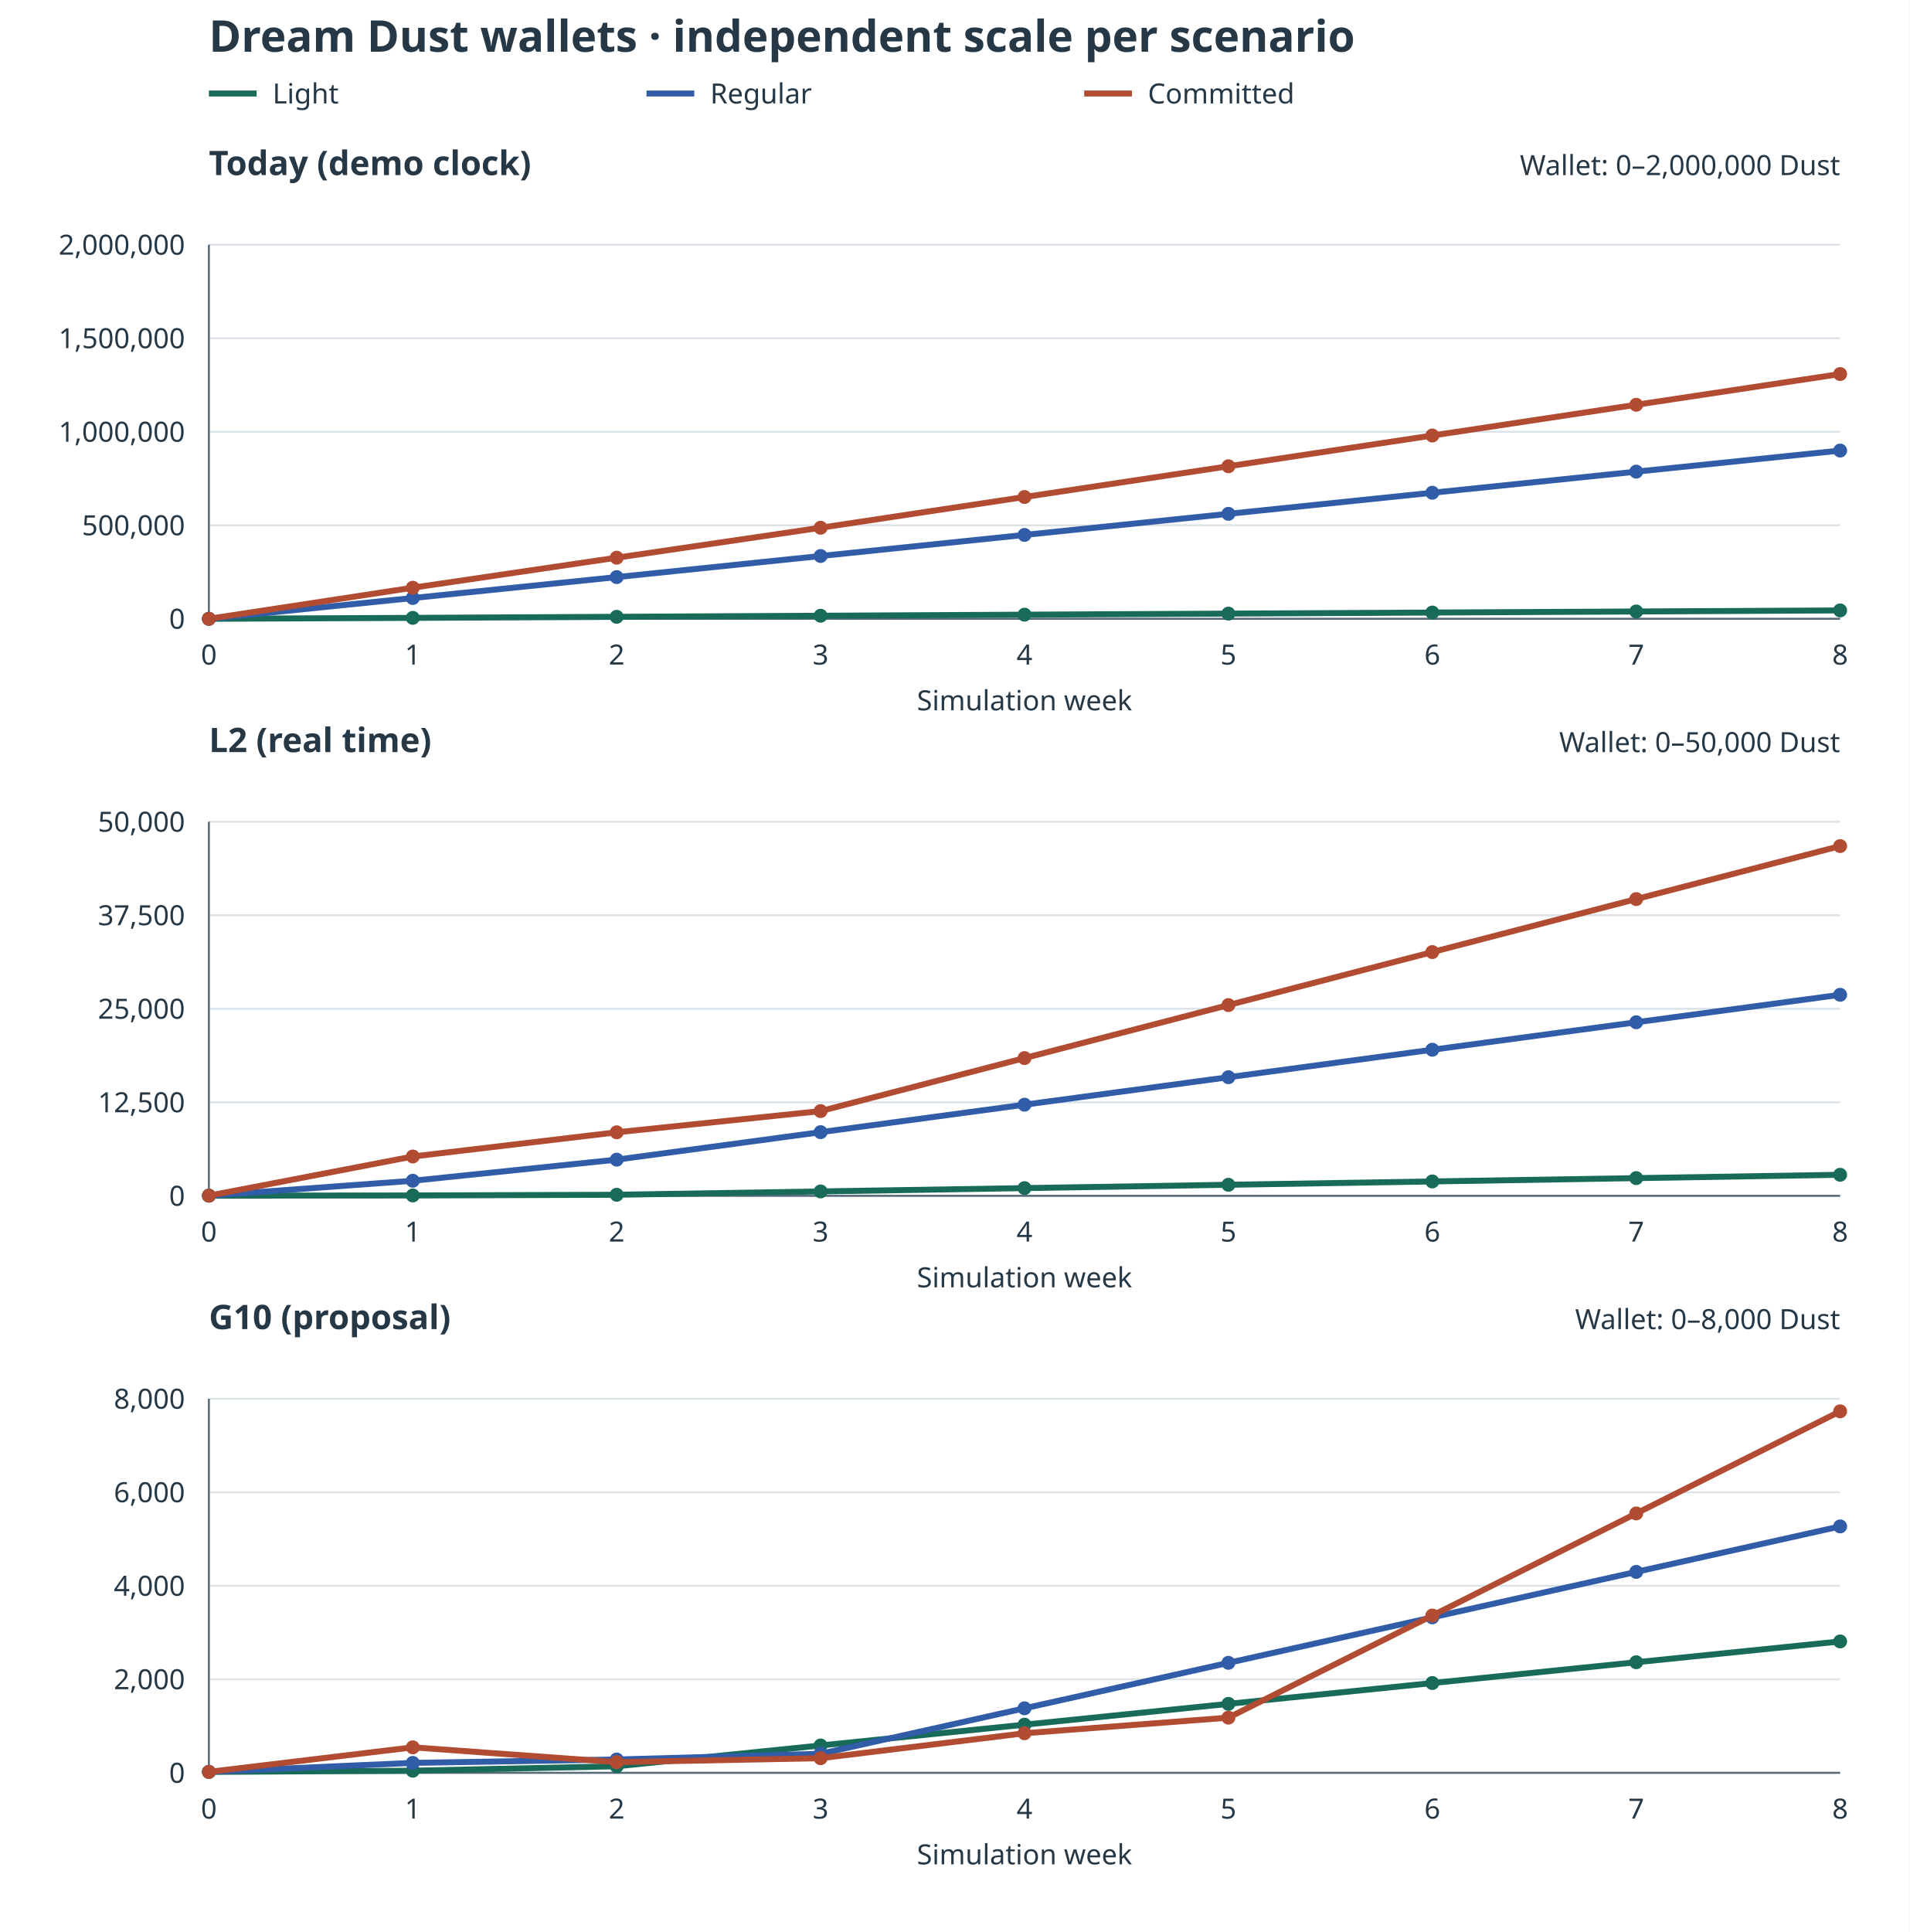
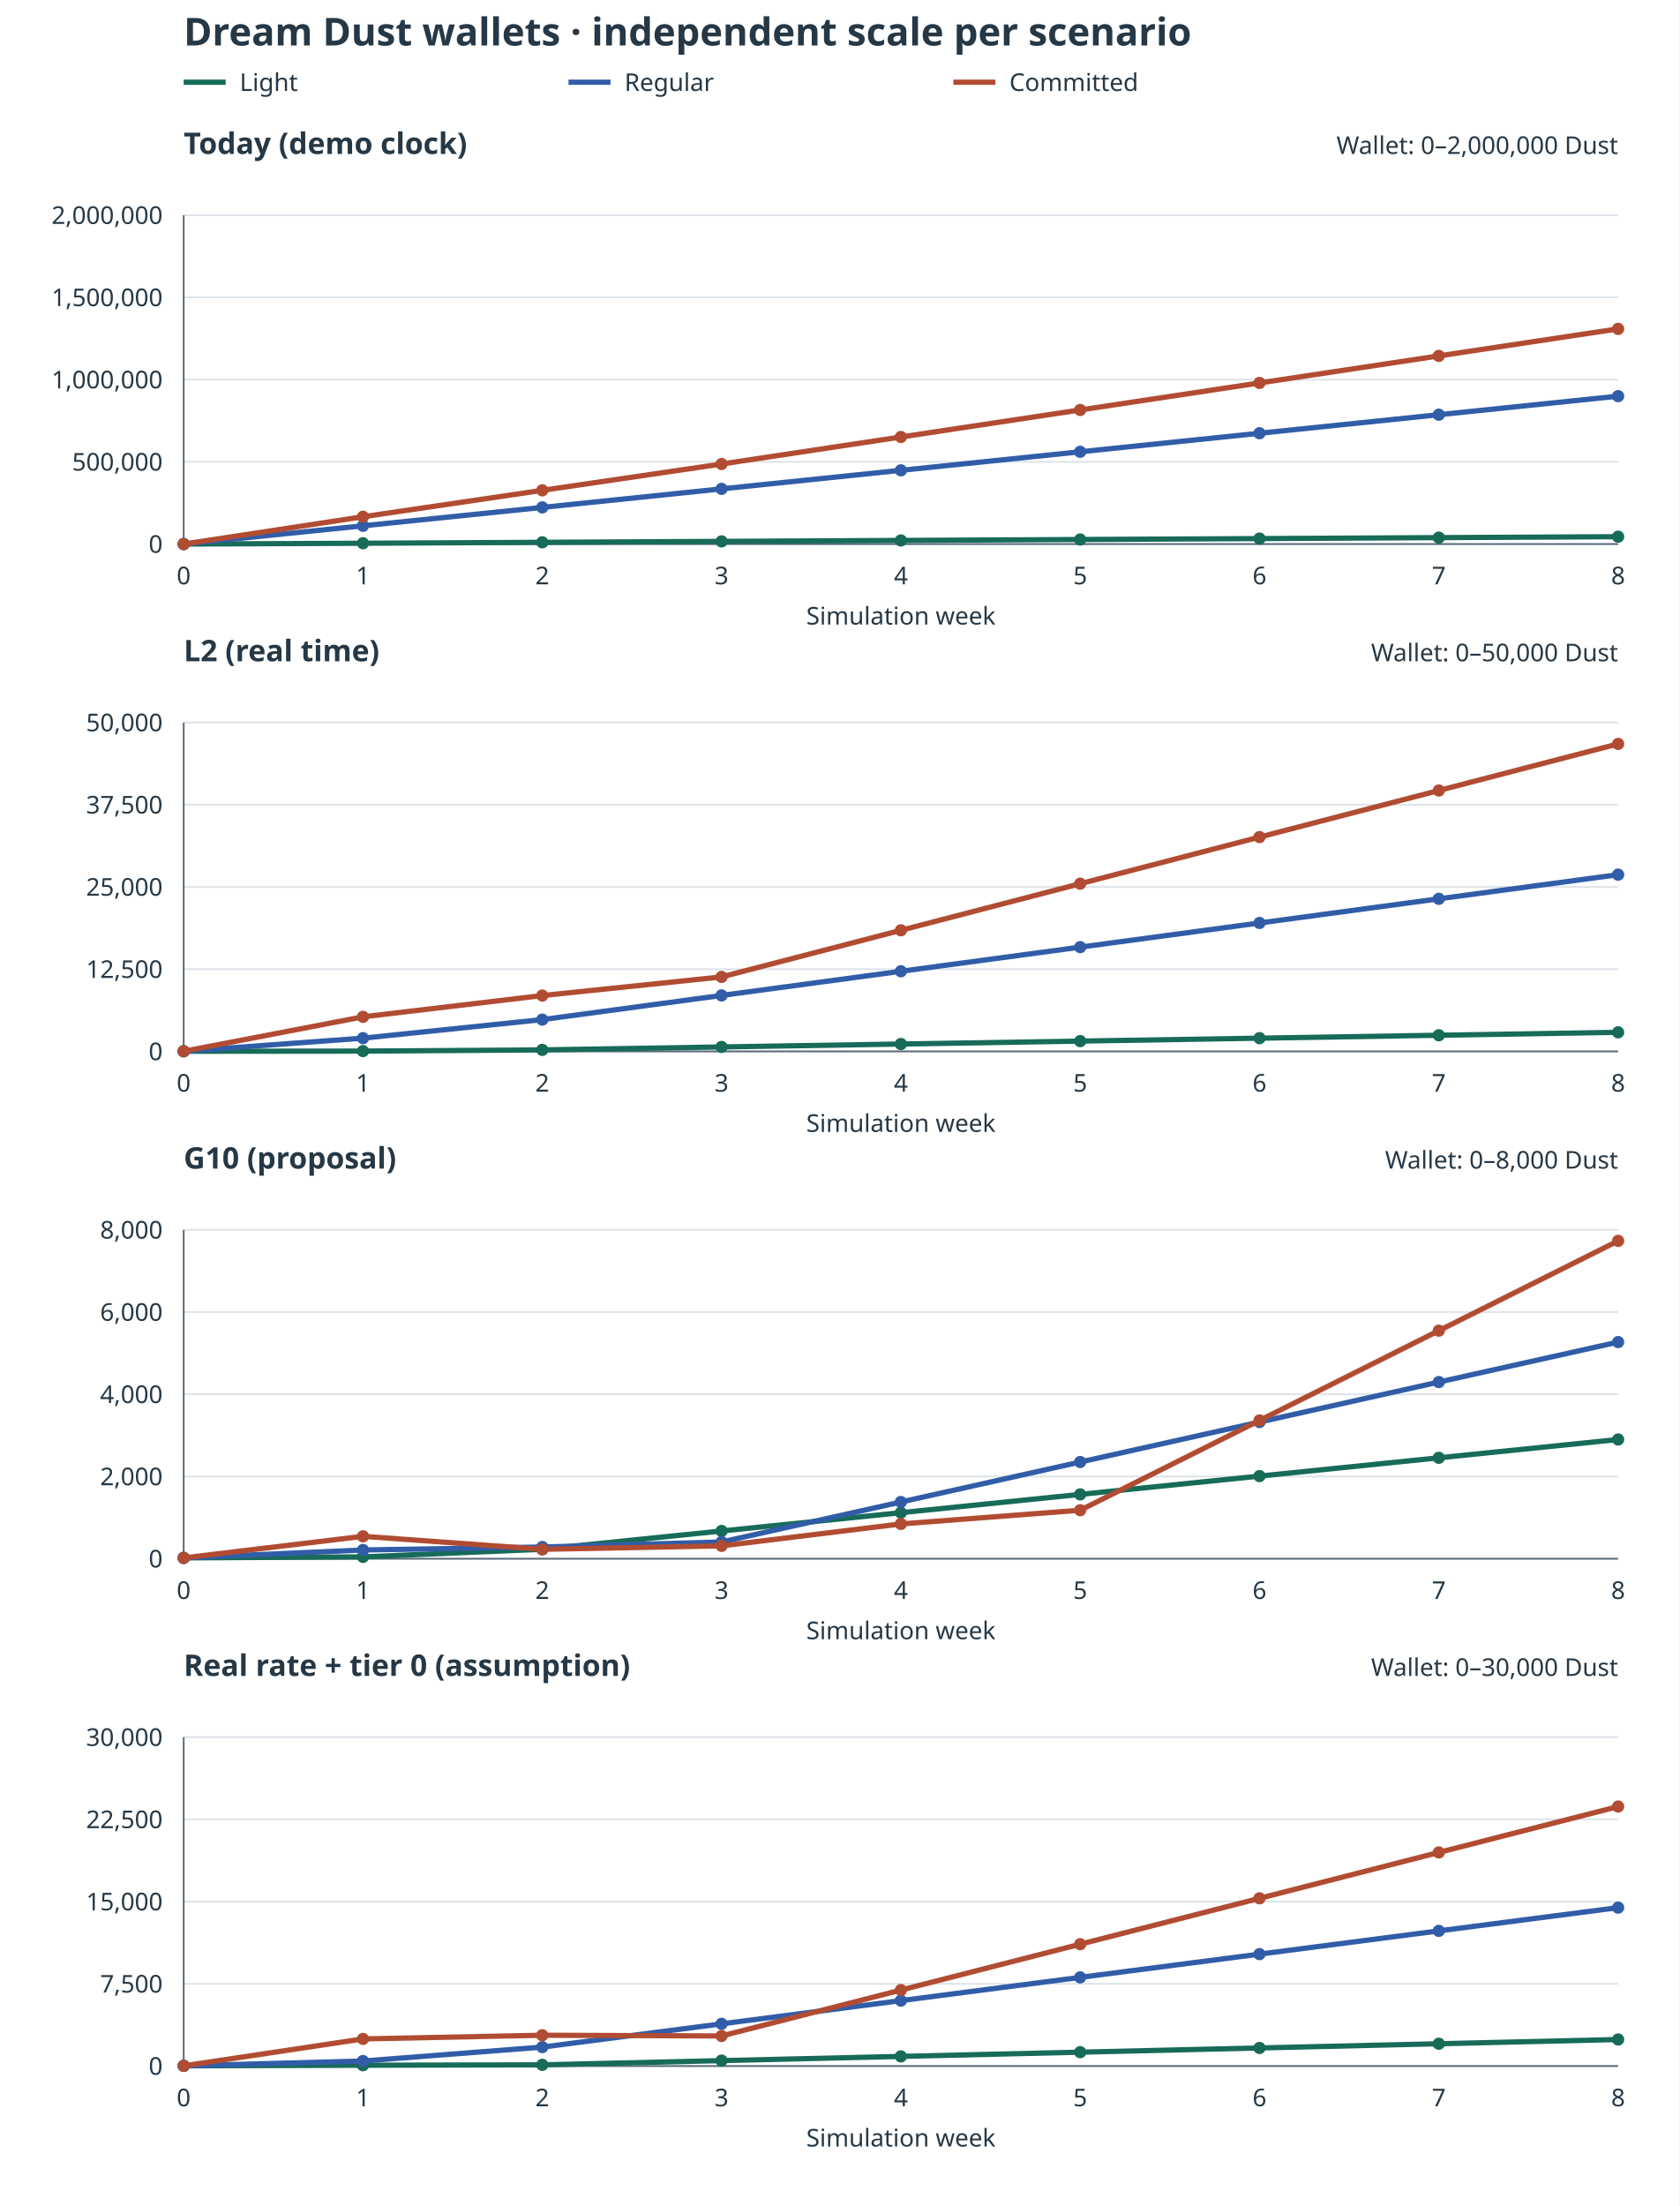
- <svg xmlns="http://www.w3.org/2000/svg" viewBox="0 0 960 971" width="960" height="971" role="img" aria-labelledby="chart-title chart-desc">
+ <svg xmlns="http://www.w3.org/2000/svg" viewBox="0 0 960 1261" width="960" height="1261" role="img" aria-labelledby="chart-title chart-desc">
  <style>text{font:14px system-ui,sans-serif;fill:#263846}.title{font-size:22px;font-weight:700}.panel-title{font-size:17px;font-weight:700}</style>
  <rect width="100%" height="100%" fill="#FFFFFF" />
  <text x="105" y="26" class="title">Dream Dust wallets · independent scale per scenario</text>
  <g transform="translate(105,47)">
    <line x1="0" y1="0" x2="24" y2="0" stroke="#176B58" stroke-width="3" />
    <text x="32" y="5">Light</text>
  </g>
  <g transform="translate(325,47)">
    <line x1="0" y1="0" x2="24" y2="0" stroke="#315DA8" stroke-width="3" />
    <text x="32" y="5">Regular</text>
  </g>
  <g transform="translate(545,47)">
    <line x1="0" y1="0" x2="24" y2="0" stroke="#B14C32" stroke-width="3" />
    <text x="32" y="5">Committed</text>
  </g>
  <g role="group" aria-labelledby="panel-0">
    <text x="105" y="88" class="panel-title">Today (demo clock)</text>
    <text x="925" y="88" text-anchor="end">Wallet: 0–2,000,000 Dust</text>
    <line x1="105" y1="311" x2="925" y2="311" stroke="#DCE3E9" />
    <text x="93" y="316" text-anchor="end">0</text>
    <line x1="105" y1="264" x2="925" y2="264" stroke="#DCE3E9" />
    <text x="93" y="269" text-anchor="end">500,000</text>
    <line x1="105" y1="217" x2="925" y2="217" stroke="#DCE3E9" />
    <text x="93" y="222" text-anchor="end">1,000,000</text>
    <line x1="105" y1="170" x2="925" y2="170" stroke="#DCE3E9" />
    <text x="93" y="175" text-anchor="end">1,500,000</text>
    <line x1="105" y1="123" x2="925" y2="123" stroke="#DCE3E9" />
    <text x="93" y="128" text-anchor="end">2,000,000</text>
    <line x1="105" y1="123" x2="105" y2="311" stroke="#596A78" />
    <line x1="105" y1="311" x2="925" y2="311" stroke="#596A78" />
    <text x="105" y="334" text-anchor="middle">0</text>
    <text x="207.5" y="334" text-anchor="middle">1</text>
    <text x="310" y="334" text-anchor="middle">2</text>
    <text x="412.5" y="334" text-anchor="middle">3</text>
    <text x="515" y="334" text-anchor="middle">4</text>
    <text x="617.5" y="334" text-anchor="middle">5</text>
    <text x="720" y="334" text-anchor="middle">6</text>
    <text x="822.5" y="334" text-anchor="middle">7</text>
    <text x="925" y="334" text-anchor="middle">8</text>
    <g>
      <polyline points="105,310.998 207.5,310.536 310,310.001 412.5,309.465 515,308.93 617.5,308.395 720,307.859 822.5,307.324 925,306.789" fill="none" stroke="#176B58" stroke-width="3" />
      <circle cx="105" cy="310.998" r="3.5" fill="#176B58" />
      <circle cx="207.5" cy="310.536" r="3.5" fill="#176B58" />
      <circle cx="310" cy="310.001" r="3.5" fill="#176B58" />
      <circle cx="412.5" cy="309.465" r="3.5" fill="#176B58" />
      <circle cx="515" cy="308.93" r="3.5" fill="#176B58" />
      <circle cx="617.5" cy="308.395" r="3.5" fill="#176B58" />
      <circle cx="720" cy="307.859" r="3.5" fill="#176B58" />
      <circle cx="822.5" cy="307.324" r="3.5" fill="#176B58" />
      <circle cx="925" cy="306.789" r="3.5" fill="#176B58" />
    </g>
    <g>
      <polyline points="105,310.998 207.5,300.558 310,290.04 412.5,279.442 515,268.844 617.5,258.246 720,247.648 822.5,237.05 925,226.452" fill="none" stroke="#315DA8" stroke-width="3" />
      <circle cx="105" cy="310.998" r="3.5" fill="#315DA8" />
      <circle cx="207.5" cy="300.558" r="3.5" fill="#315DA8" />
      <circle cx="310" cy="290.04" r="3.5" fill="#315DA8" />
      <circle cx="412.5" cy="279.442" r="3.5" fill="#315DA8" />
      <circle cx="515" cy="268.844" r="3.5" fill="#315DA8" />
      <circle cx="617.5" cy="258.246" r="3.5" fill="#315DA8" />
      <circle cx="720" cy="247.648" r="3.5" fill="#315DA8" />
      <circle cx="822.5" cy="237.05" r="3.5" fill="#315DA8" />
      <circle cx="925" cy="226.452" r="3.5" fill="#315DA8" />
    </g>
    <g>
      <polyline points="105,310.998 207.5,295.377 310,280.288 412.5,265.237 515,249.786 617.5,234.335 720,218.885 822.5,203.434 925,187.983" fill="none" stroke="#B14C32" stroke-width="3" />
      <circle cx="105" cy="310.998" r="3.5" fill="#B14C32" />
      <circle cx="207.5" cy="295.377" r="3.5" fill="#B14C32" />
      <circle cx="310" cy="280.288" r="3.5" fill="#B14C32" />
      <circle cx="412.5" cy="265.237" r="3.5" fill="#B14C32" />
      <circle cx="515" cy="249.786" r="3.5" fill="#B14C32" />
      <circle cx="617.5" cy="234.335" r="3.5" fill="#B14C32" />
      <circle cx="720" cy="218.885" r="3.5" fill="#B14C32" />
      <circle cx="822.5" cy="203.434" r="3.5" fill="#B14C32" />
      <circle cx="925" cy="187.983" r="3.5" fill="#B14C32" />
    </g>
    <text x="515" y="357" text-anchor="middle">Simulation week</text>
  </g>
  <g role="group" aria-labelledby="panel-1">
    <text x="105" y="378" class="panel-title">L2 (real time)</text>
    <text x="925" y="378" text-anchor="end">Wallet: 0–50,000 Dust</text>
    <line x1="105" y1="601" x2="925" y2="601" stroke="#DCE3E9" />
    <text x="93" y="606" text-anchor="end">0</text>
    <line x1="105" y1="554" x2="925" y2="554" stroke="#DCE3E9" />
    <text x="93" y="559" text-anchor="end">12,500</text>
    <line x1="105" y1="507" x2="925" y2="507" stroke="#DCE3E9" />
    <text x="93" y="512" text-anchor="end">25,000</text>
    <line x1="105" y1="460" x2="925" y2="460" stroke="#DCE3E9" />
    <text x="93" y="465" text-anchor="end">37,500</text>
    <line x1="105" y1="413" x2="925" y2="413" stroke="#DCE3E9" />
    <text x="93" y="418" text-anchor="end">50,000</text>
    <line x1="105" y1="413" x2="105" y2="601" stroke="#596A78" />
    <line x1="105" y1="601" x2="925" y2="601" stroke="#596A78" />
    <text x="105" y="624" text-anchor="middle">0</text>
    <text x="207.5" y="624" text-anchor="middle">1</text>
    <text x="310" y="624" text-anchor="middle">2</text>
    <text x="412.5" y="624" text-anchor="middle">3</text>
    <text x="515" y="624" text-anchor="middle">4</text>
    <text x="617.5" y="624" text-anchor="middle">5</text>
    <text x="720" y="624" text-anchor="middle">6</text>
    <text x="822.5" y="624" text-anchor="middle">7</text>
    <text x="925" y="624" text-anchor="middle">8</text>
    <g>
-       <polyline points="105,600.925 207.5,600.831 310,600.474 412.5,598.8 515,597.127 617.5,595.454 720,593.781 822.5,592.108 925,590.434" fill="none" stroke="#176B58" stroke-width="3" />
+       <polyline points="105,600.925 207.5,600.831 310,600.135 412.5,598.462 515,596.789 617.5,595.116 720,593.442 822.5,591.769 925,590.096" fill="none" stroke="#176B58" stroke-width="3" />
      <circle cx="105" cy="600.925" r="3.5" fill="#176B58" />
      <circle cx="207.5" cy="600.831" r="3.5" fill="#176B58" />
-       <circle cx="310" cy="600.474" r="3.5" fill="#176B58" />
-       <circle cx="412.5" cy="598.8" r="3.5" fill="#176B58" />
-       <circle cx="515" cy="597.127" r="3.5" fill="#176B58" />
-       <circle cx="617.5" cy="595.454" r="3.5" fill="#176B58" />
-       <circle cx="720" cy="593.781" r="3.5" fill="#176B58" />
-       <circle cx="822.5" cy="592.108" r="3.5" fill="#176B58" />
-       <circle cx="925" cy="590.434" r="3.5" fill="#176B58" />
+       <circle cx="310" cy="600.135" r="3.5" fill="#176B58" />
+       <circle cx="412.5" cy="598.462" r="3.5" fill="#176B58" />
+       <circle cx="515" cy="596.789" r="3.5" fill="#176B58" />
+       <circle cx="617.5" cy="595.116" r="3.5" fill="#176B58" />
+       <circle cx="720" cy="593.442" r="3.5" fill="#176B58" />
+       <circle cx="822.5" cy="591.769" r="3.5" fill="#176B58" />
+       <circle cx="925" cy="590.096" r="3.5" fill="#176B58" />
    </g>
    <g>
      <polyline points="105,600.925 207.5,593.433 310,582.82 412.5,569.012 515,555.203 617.5,541.395 720,527.586 822.5,513.777 925,499.969" fill="none" stroke="#315DA8" stroke-width="3" />
      <circle cx="105" cy="600.925" r="3.5" fill="#315DA8" />
      <circle cx="207.5" cy="593.433" r="3.5" fill="#315DA8" />
      <circle cx="310" cy="582.82" r="3.5" fill="#315DA8" />
      <circle cx="412.5" cy="569.012" r="3.5" fill="#315DA8" />
      <circle cx="515" cy="555.203" r="3.5" fill="#315DA8" />
      <circle cx="617.5" cy="541.395" r="3.5" fill="#315DA8" />
      <circle cx="720" cy="527.586" r="3.5" fill="#315DA8" />
      <circle cx="822.5" cy="513.777" r="3.5" fill="#315DA8" />
      <circle cx="925" cy="499.969" r="3.5" fill="#315DA8" />
    </g>
    <g>
      <polyline points="105,600.925 207.5,581.241 310,569.078 412.5,558.418 515,531.778 617.5,505.139 720,478.499 822.5,451.86 925,425.22" fill="none" stroke="#B14C32" stroke-width="3" />
      <circle cx="105" cy="600.925" r="3.5" fill="#B14C32" />
      <circle cx="207.5" cy="581.241" r="3.5" fill="#B14C32" />
      <circle cx="310" cy="569.078" r="3.5" fill="#B14C32" />
      <circle cx="412.5" cy="558.418" r="3.5" fill="#B14C32" />
      <circle cx="515" cy="531.778" r="3.5" fill="#B14C32" />
      <circle cx="617.5" cy="505.139" r="3.5" fill="#B14C32" />
      <circle cx="720" cy="478.499" r="3.5" fill="#B14C32" />
      <circle cx="822.5" cy="451.86" r="3.5" fill="#B14C32" />
      <circle cx="925" cy="425.22" r="3.5" fill="#B14C32" />
    </g>
    <text x="515" y="647" text-anchor="middle">Simulation week</text>
  </g>
  <g role="group" aria-labelledby="panel-2">
    <text x="105" y="668" class="panel-title">G10 (proposal)</text>
    <text x="925" y="668" text-anchor="end">Wallet: 0–8,000 Dust</text>
    <line x1="105" y1="891" x2="925" y2="891" stroke="#DCE3E9" />
    <text x="93" y="896" text-anchor="end">0</text>
    <line x1="105" y1="844" x2="925" y2="844" stroke="#DCE3E9" />
    <text x="93" y="849" text-anchor="end">2,000</text>
    <line x1="105" y1="797" x2="925" y2="797" stroke="#DCE3E9" />
    <text x="93" y="802" text-anchor="end">4,000</text>
    <line x1="105" y1="750" x2="925" y2="750" stroke="#DCE3E9" />
    <text x="93" y="755" text-anchor="end">6,000</text>
    <line x1="105" y1="703" x2="925" y2="703" stroke="#DCE3E9" />
    <text x="93" y="708" text-anchor="end">8,000</text>
    <line x1="105" y1="703" x2="105" y2="891" stroke="#596A78" />
    <line x1="105" y1="891" x2="925" y2="891" stroke="#596A78" />
    <text x="105" y="914" text-anchor="middle">0</text>
    <text x="207.5" y="914" text-anchor="middle">1</text>
    <text x="310" y="914" text-anchor="middle">2</text>
    <text x="412.5" y="914" text-anchor="middle">3</text>
    <text x="515" y="914" text-anchor="middle">4</text>
    <text x="617.5" y="914" text-anchor="middle">5</text>
    <text x="720" y="914" text-anchor="middle">6</text>
    <text x="822.5" y="914" text-anchor="middle">7</text>
    <text x="925" y="914" text-anchor="middle">8</text>
    <g>
-       <polyline points="105,890.53 207.5,889.942 310,887.71 412.5,877.253 515,866.795 617.5,856.337 720,845.88 822.5,835.423 925,824.965" fill="none" stroke="#176B58" stroke-width="3" />
+       <polyline points="105,890.53 207.5,889.942 310,885.595 412.5,875.138 515,864.68 617.5,854.222 720,843.765 822.5,833.308 925,822.85" fill="none" stroke="#176B58" stroke-width="3" />
      <circle cx="105" cy="890.53" r="3.5" fill="#176B58" />
      <circle cx="207.5" cy="889.942" r="3.5" fill="#176B58" />
-       <circle cx="310" cy="887.71" r="3.5" fill="#176B58" />
-       <circle cx="412.5" cy="877.253" r="3.5" fill="#176B58" />
-       <circle cx="515" cy="866.795" r="3.5" fill="#176B58" />
-       <circle cx="617.5" cy="856.337" r="3.5" fill="#176B58" />
-       <circle cx="720" cy="845.88" r="3.5" fill="#176B58" />
-       <circle cx="822.5" cy="835.423" r="3.5" fill="#176B58" />
-       <circle cx="925" cy="824.965" r="3.5" fill="#176B58" />
+       <circle cx="310" cy="885.595" r="3.5" fill="#176B58" />
+       <circle cx="412.5" cy="875.138" r="3.5" fill="#176B58" />
+       <circle cx="515" cy="864.68" r="3.5" fill="#176B58" />
+       <circle cx="617.5" cy="854.222" r="3.5" fill="#176B58" />
+       <circle cx="720" cy="843.765" r="3.5" fill="#176B58" />
+       <circle cx="822.5" cy="833.308" r="3.5" fill="#176B58" />
+       <circle cx="925" cy="822.85" r="3.5" fill="#176B58" />
    </g>
    <g>
      <polyline points="105,890.53 207.5,886.006 310,884.303 412.5,881.424 515,858.57 617.5,835.716 720,812.862 822.5,790.009 925,767.155" fill="none" stroke="#315DA8" stroke-width="3" />
      <circle cx="105" cy="890.53" r="3.5" fill="#315DA8" />
      <circle cx="207.5" cy="886.006" r="3.5" fill="#315DA8" />
      <circle cx="310" cy="884.303" r="3.5" fill="#315DA8" />
      <circle cx="412.5" cy="881.424" r="3.5" fill="#315DA8" />
      <circle cx="515" cy="858.57" r="3.5" fill="#315DA8" />
      <circle cx="617.5" cy="835.716" r="3.5" fill="#315DA8" />
      <circle cx="720" cy="812.862" r="3.5" fill="#315DA8" />
      <circle cx="822.5" cy="790.009" r="3.5" fill="#315DA8" />
      <circle cx="925" cy="767.155" r="3.5" fill="#315DA8" />
    </g>
    <g>
      <polyline points="105,890.53 207.5,878.192 310,885.624 412.5,883.656 515,871.113 617.5,863.27 720,811.952 822.5,760.634 925,709.316" fill="none" stroke="#B14C32" stroke-width="3" />
      <circle cx="105" cy="890.53" r="3.5" fill="#B14C32" />
      <circle cx="207.5" cy="878.192" r="3.5" fill="#B14C32" />
      <circle cx="310" cy="885.624" r="3.5" fill="#B14C32" />
      <circle cx="412.5" cy="883.656" r="3.5" fill="#B14C32" />
      <circle cx="515" cy="871.113" r="3.5" fill="#B14C32" />
      <circle cx="617.5" cy="863.27" r="3.5" fill="#B14C32" />
      <circle cx="720" cy="811.952" r="3.5" fill="#B14C32" />
      <circle cx="822.5" cy="760.634" r="3.5" fill="#B14C32" />
      <circle cx="925" cy="709.316" r="3.5" fill="#B14C32" />
    </g>
    <text x="515" y="937" text-anchor="middle">Simulation week</text>
  </g>
+   <g role="group" aria-labelledby="panel-3">
+     <text x="105" y="958" class="panel-title">Real rate + tier 0 (assumption)</text>
+     <text x="925" y="958" text-anchor="end">Wallet: 0–30,000 Dust</text>
+     <line x1="105" y1="1181" x2="925" y2="1181" stroke="#DCE3E9" />
+     <text x="93" y="1186" text-anchor="end">0</text>
+     <line x1="105" y1="1134" x2="925" y2="1134" stroke="#DCE3E9" />
+     <text x="93" y="1139" text-anchor="end">7,500</text>
+     <line x1="105" y1="1087" x2="925" y2="1087" stroke="#DCE3E9" />
+     <text x="93" y="1092" text-anchor="end">15,000</text>
+     <line x1="105" y1="1040" x2="925" y2="1040" stroke="#DCE3E9" />
+     <text x="93" y="1045" text-anchor="end">22,500</text>
+     <line x1="105" y1="993" x2="925" y2="993" stroke="#DCE3E9" />
+     <text x="93" y="998" text-anchor="end">30,000</text>
+     <line x1="105" y1="993" x2="105" y2="1181" stroke="#596A78" />
+     <line x1="105" y1="1181" x2="925" y2="1181" stroke="#596A78" />
+     <text x="105" y="1204" text-anchor="middle">0</text>
+     <text x="207.5" y="1204" text-anchor="middle">1</text>
+     <text x="310" y="1204" text-anchor="middle">2</text>
+     <text x="412.5" y="1204" text-anchor="middle">3</text>
+     <text x="515" y="1204" text-anchor="middle">4</text>
+     <text x="617.5" y="1204" text-anchor="middle">5</text>
+     <text x="720" y="1204" text-anchor="middle">6</text>
+     <text x="822.5" y="1204" text-anchor="middle">7</text>
+     <text x="925" y="1204" text-anchor="middle">8</text>
+     <g>
+       <polyline points="105,1180.875 207.5,1180.53 310,1180.311 412.5,1177.898 515,1175.485 617.5,1173.073 720,1170.66 822.5,1168.247 925,1165.835" fill="none" stroke="#176B58" stroke-width="3" />
+       <circle cx="105" cy="1180.875" r="3.5" fill="#176B58" />
+       <circle cx="207.5" cy="1180.53" r="3.5" fill="#176B58" />
+       <circle cx="310" cy="1180.311" r="3.5" fill="#176B58" />
+       <circle cx="412.5" cy="1177.898" r="3.5" fill="#176B58" />
+       <circle cx="515" cy="1175.485" r="3.5" fill="#176B58" />
+       <circle cx="617.5" cy="1173.073" r="3.5" fill="#176B58" />
+       <circle cx="720" cy="1170.66" r="3.5" fill="#176B58" />
+       <circle cx="822.5" cy="1168.247" r="3.5" fill="#176B58" />
+       <circle cx="925" cy="1165.835" r="3.5" fill="#176B58" />
+     </g>
+     <g>
+       <polyline points="105,1180.875 207.5,1178.117 310,1170.159 412.5,1156.873 515,1143.588 617.5,1130.303 720,1117.017 822.5,1103.732 925,1090.447" fill="none" stroke="#315DA8" stroke-width="3" />
+       <circle cx="105" cy="1180.875" r="3.5" fill="#315DA8" />
+       <circle cx="207.5" cy="1178.117" r="3.5" fill="#315DA8" />
+       <circle cx="310" cy="1170.159" r="3.5" fill="#315DA8" />
+       <circle cx="412.5" cy="1156.873" r="3.5" fill="#315DA8" />
+       <circle cx="515" cy="1143.588" r="3.5" fill="#315DA8" />
+       <circle cx="617.5" cy="1130.303" r="3.5" fill="#315DA8" />
+       <circle cx="720" cy="1117.017" r="3.5" fill="#315DA8" />
+       <circle cx="822.5" cy="1103.732" r="3.5" fill="#315DA8" />
+       <circle cx="925" cy="1090.447" r="3.5" fill="#315DA8" />
+     </g>
+     <g>
+       <polyline points="105,1180.875 207.5,1165.49 310,1163.391 412.5,1163.798 515,1137.572 617.5,1111.346 720,1085.12 822.5,1058.894 925,1032.668" fill="none" stroke="#B14C32" stroke-width="3" />
+       <circle cx="105" cy="1180.875" r="3.5" fill="#B14C32" />
+       <circle cx="207.5" cy="1165.49" r="3.5" fill="#B14C32" />
+       <circle cx="310" cy="1163.391" r="3.5" fill="#B14C32" />
+       <circle cx="412.5" cy="1163.798" r="3.5" fill="#B14C32" />
+       <circle cx="515" cy="1137.572" r="3.5" fill="#B14C32" />
+       <circle cx="617.5" cy="1111.346" r="3.5" fill="#B14C32" />
+       <circle cx="720" cy="1085.12" r="3.5" fill="#B14C32" />
+       <circle cx="822.5" cy="1058.894" r="3.5" fill="#B14C32" />
+       <circle cx="925" cy="1032.668" r="3.5" fill="#B14C32" />
+     </g>
+     <text x="515" y="1227" text-anchor="middle">Simulation week</text>
+   </g>
</svg>
